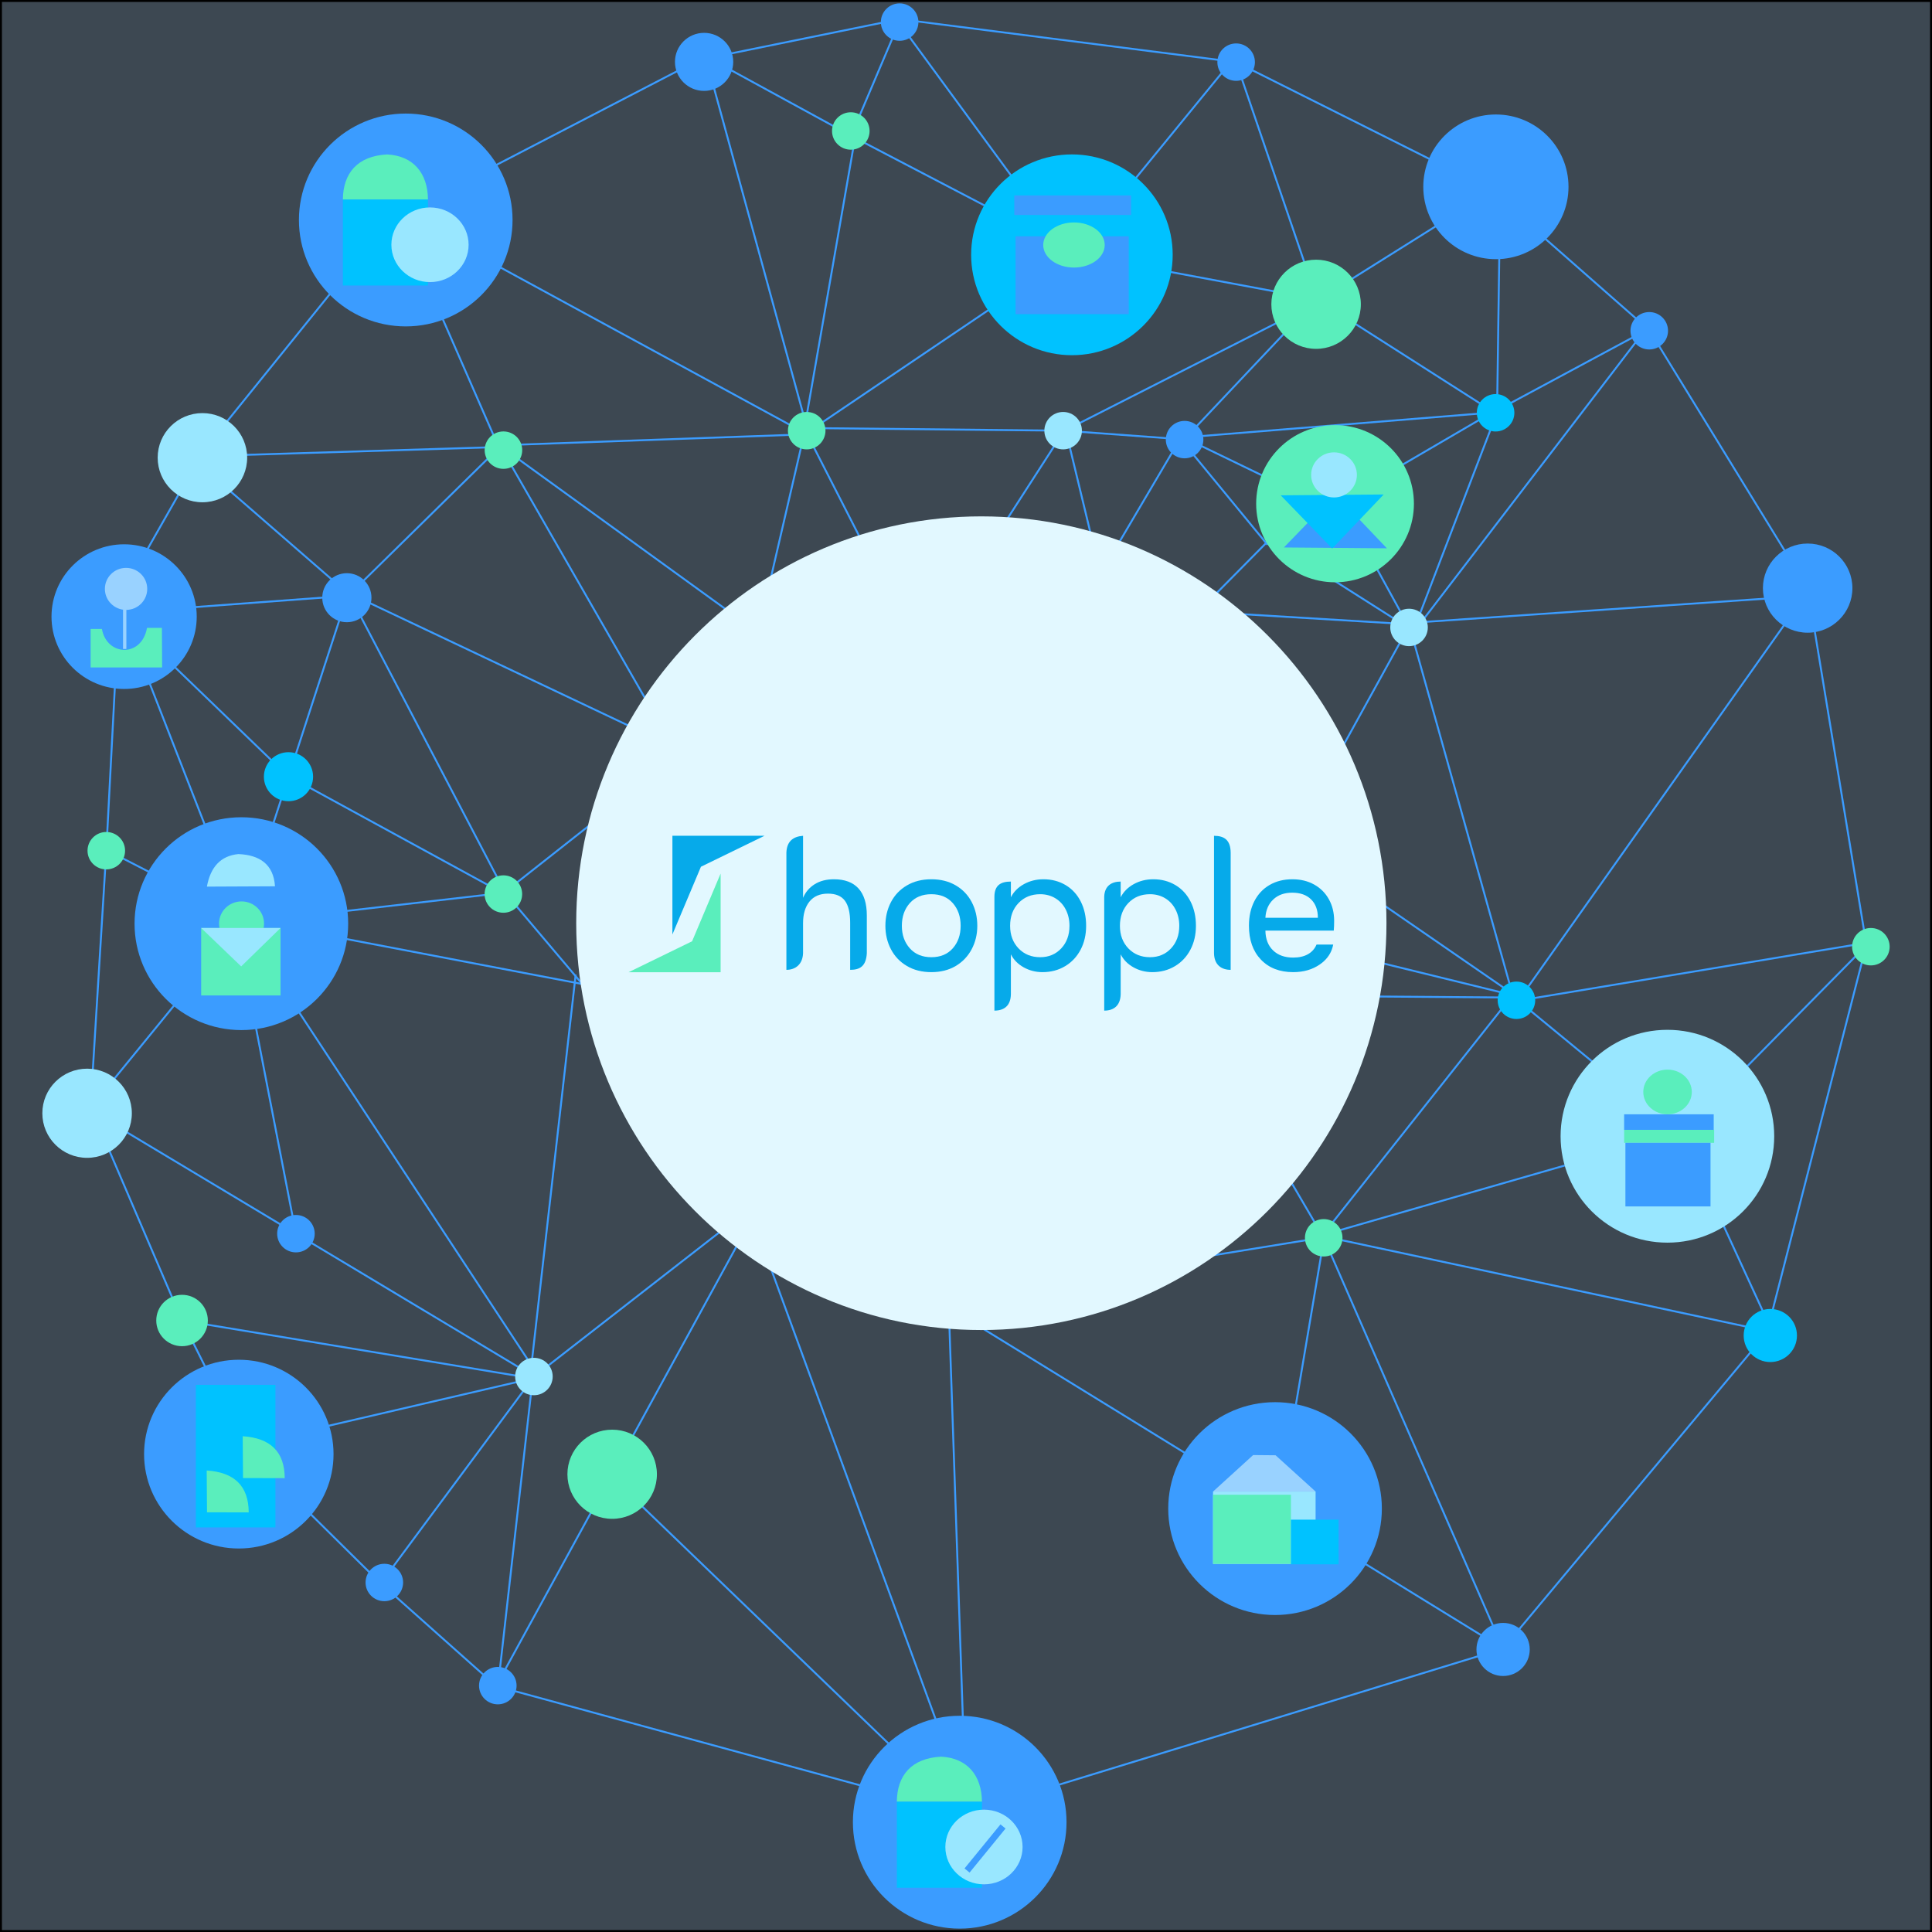
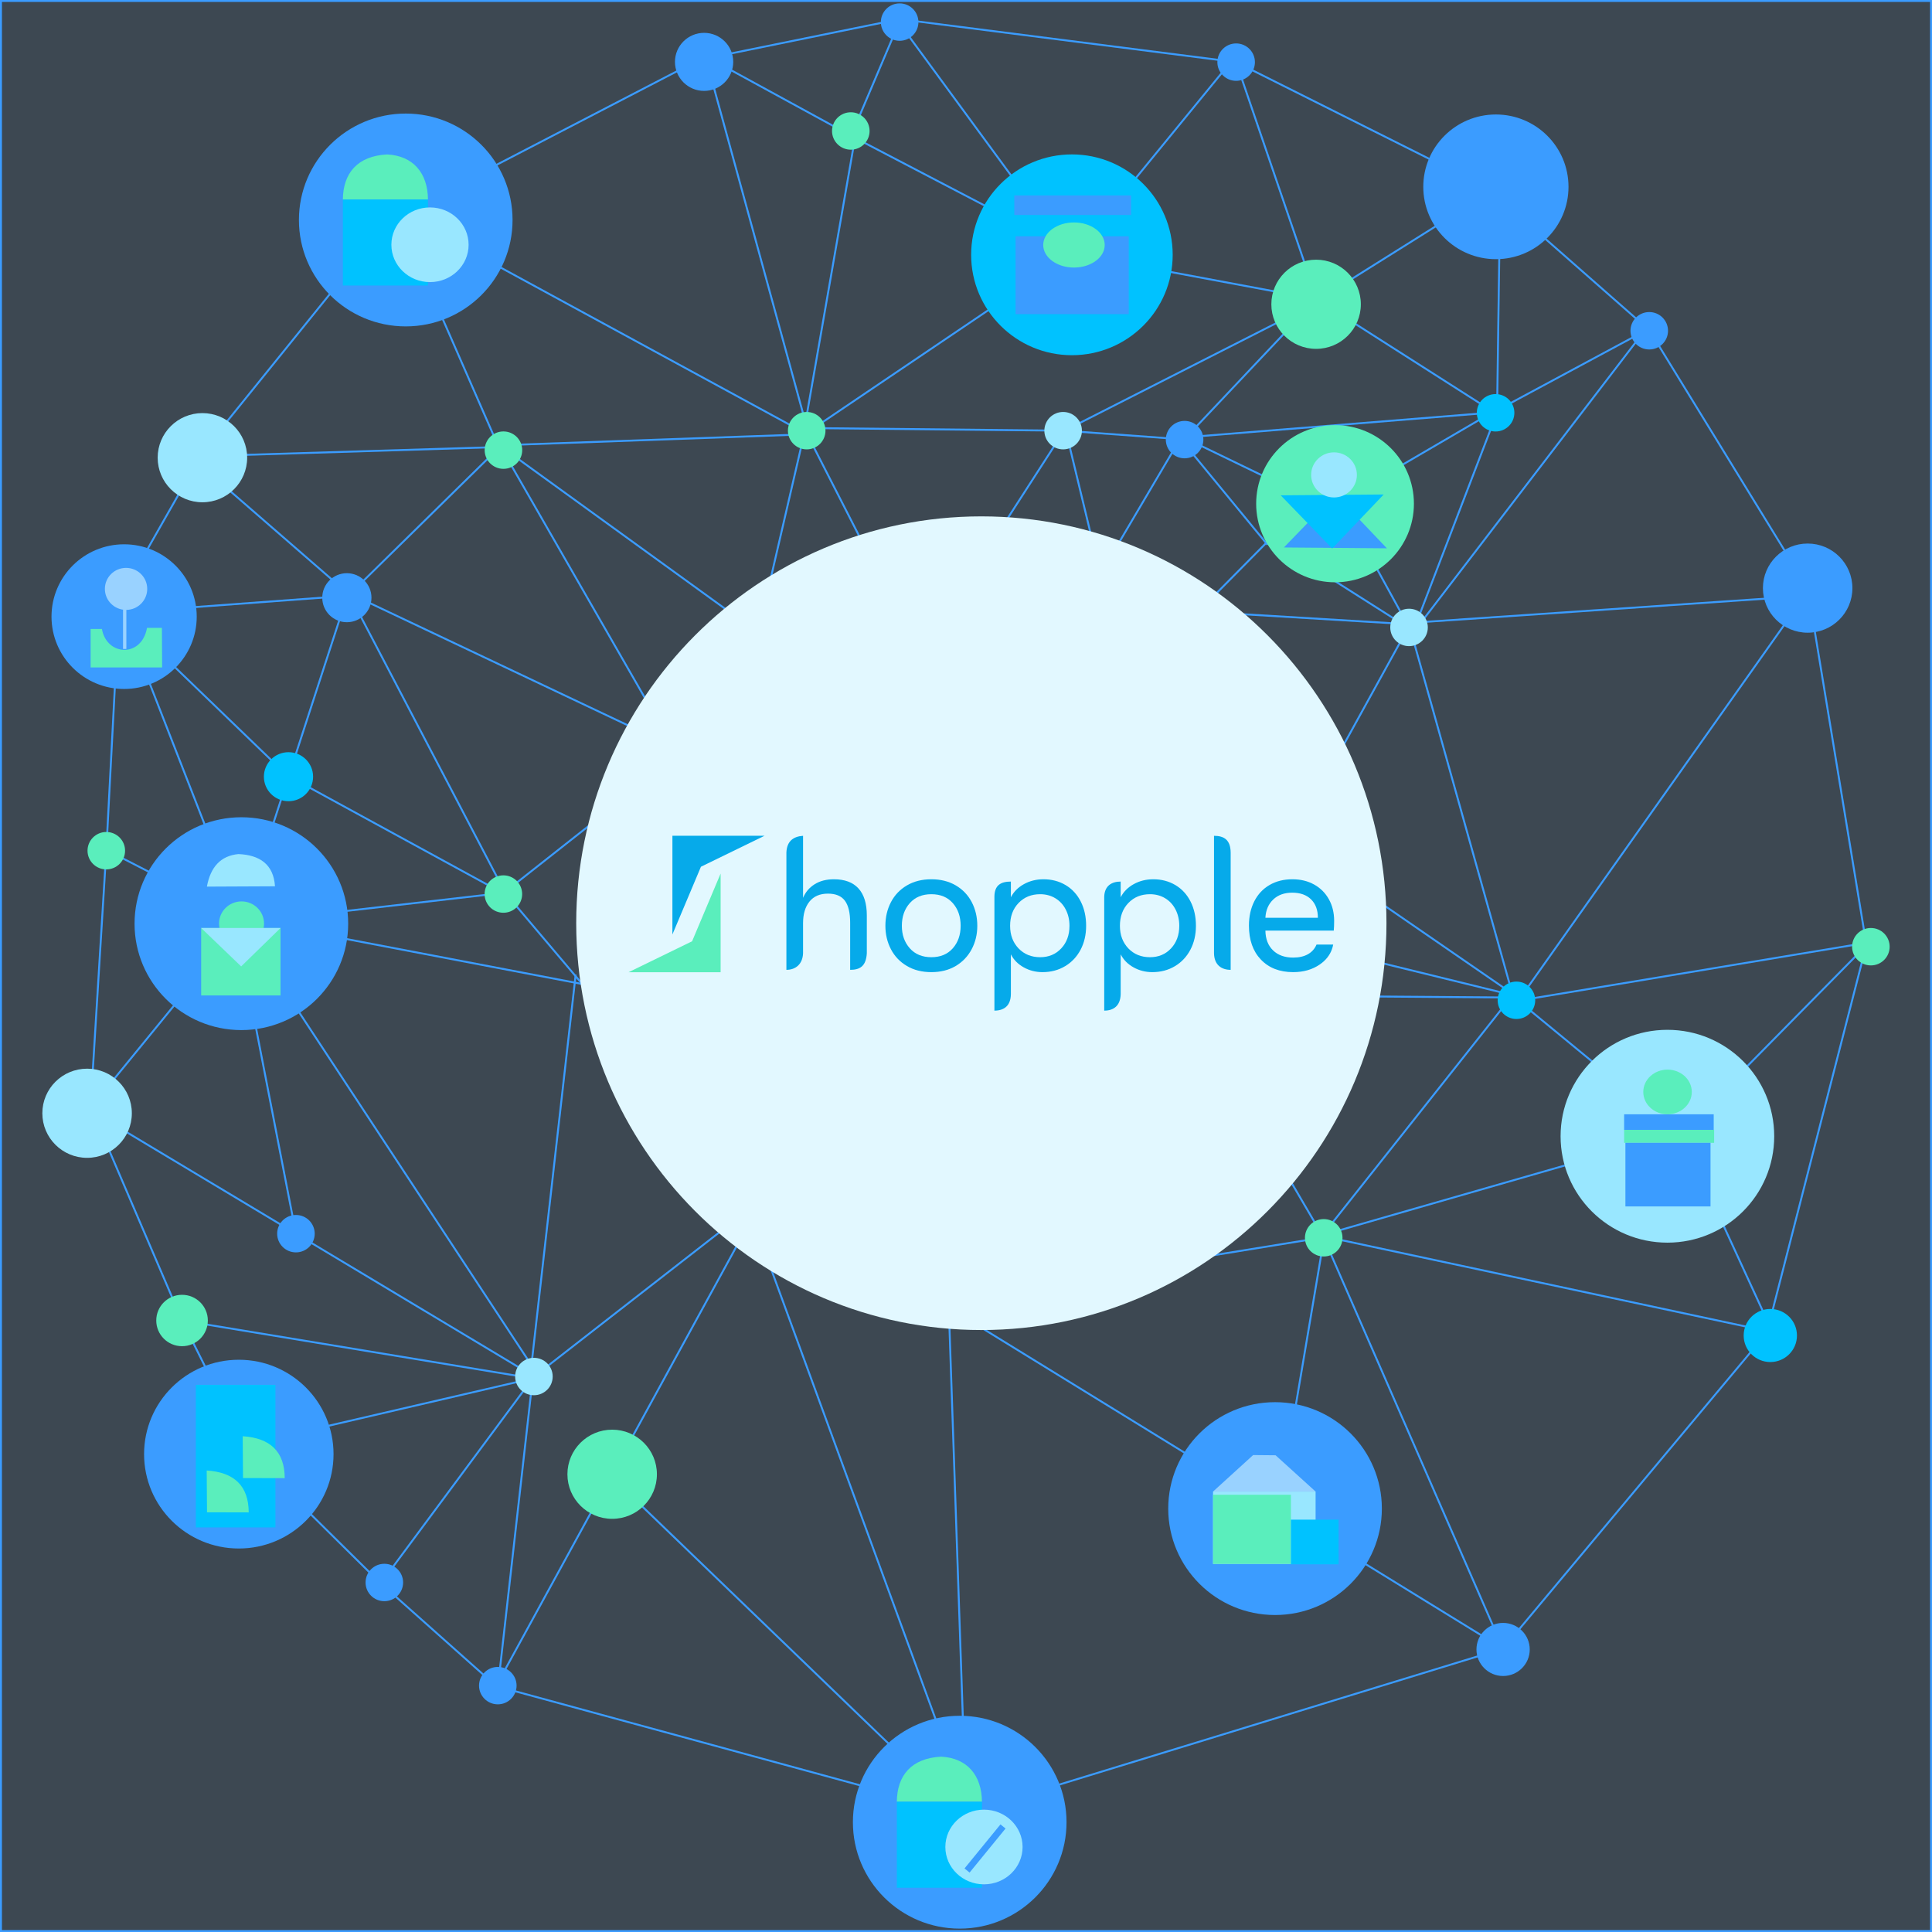
<svg xmlns="http://www.w3.org/2000/svg" xml:space="preserve" width="200.2mm" height="200.2mm" version="1.1" style="shape-rendering:geometricPrecision; text-rendering:geometricPrecision; image-rendering:optimizeQuality; fill-rule:evenodd; clip-rule:evenodd" viewBox="0 0 10078.96 10078.96">
  <defs>
    <style type="text/css">
   
    .str2 {stroke:#3B9CFF;stroke-width:34.1;stroke-miterlimit:22.926}
-     .str0 {stroke:black;stroke-width:10.07;stroke-miterlimit:22.926}
+     .str0 {stroke:#3B9CFF;stroke-width:10.07;stroke-miterlimit:22.926}
    .str1 {stroke:#3B9CFF;stroke-width:10.07;stroke-miterlimit:22.926}
    .fil1 {fill:none}
    .fil4 {fill:#00C2FF}
    .fil9 {fill:#06AAEA}
    .fil2 {fill:#3B9CFF}
    .fil0 {fill:#3D4852}
    .fil5 {fill:#5AEEBC}
    .fil7 {fill:#99D2FF}
    .fil3 {fill:#99E7FF}
    .fil6 {fill:#e2f8ff}
    .fil8 {fill:#06AAEA;fill-rule:nonzero}
   
  </style>
  </defs>
  <g id="Layer_x0020_1">
    <rect class="fil0 str0" x="5.03" y="5.03" width="10068.89" height="10068.89" />
    <polygon class="fil1 str1" points="3644.88,313.07 2030.9,1150.02 1062.95,2348.86 623.38,3121.44 554.55,4437.93 472.41,5774.41 949.71,6888.88 1213.9,7417.25 1595.75,7874.58 1977.6,8251.98 2588.11,8795.89 5030.16,9461.91 7840.75,8600.53 9217.18,6953.26 9736.68,4928.56 9430.3,3068.14 8604.43,1722.79 7760.81,981.29 6448.76,324.16 4692.69,99.93 " />
    <polyline class="fil1 str1" points="2588.11,8795.89 3924.59,6351.61 4936.93,9122.23 5040.1,9458.86 4928.05,6191.78 4949.67,6821.94 7840.75,8600.53 6905.66,6457.35 6495.42,5756.63 " />
    <line class="fil1 str1" x1="3325.18" y1="7834.59" x2="4635.01" y2="9095.58" />
    <polyline class="fil1 str1" points="2600.62,8773.01 2779.05,7190.78 2015.35,8220.88 " />
    <polyline class="fil1 str1" points="1631.28,7457.18 2779.05,7190.79 949.71,6888.88 " />
    <line class="fil1 str1" x1="2732.44" y1="7148.59" x2="559" y2="5845.42" />
    <line class="fil1 str1" x1="1489.21" y1="5172.75" x2="2772.4" y2="7121.96" />
    <line class="fil1 str1" x1="1311.6" y1="5239.35" x2="1543.85" y2="6435.92" />
    <line class="fil1 str1" x1="987.48" y1="5148.33" x2="543.47" y2="5692.24" />
    <line class="fil1 str1" x1="3003.27" y1="5083.94" x2="2772.4" y2="7121.96" />
    <line class="fil1 str1" x1="2821.24" y1="7154.13" x2="3833.58" y2="6366.01" />
    <line class="fil1 str1" x1="1735.63" y1="4885.23" x2="3132.05" y2="5151.64" />
    <line class="fil1 str1" x1="2656.95" y1="4683.21" x2="3080.98" y2="5184.94" />
    <line class="fil1 str1" x1="3176.46" y1="4225.86" x2="2683.61" y2="4614.37" />
    <line class="fil1 str1" x1="1731.2" y1="4760.9" x2="2599.24" y2="4660.99" />
    <line class="fil1 str1" x1="1564.7" y1="4081.57" x2="2581.48" y2="4636.59" />
    <line class="fil1 str1" x1="1839.99" y1="3135.84" x2="2599.25" y2="4587.76" />
    <line class="fil1 str1" x1="1786.71" y1="3184.69" x2="1391.55" y2="4401.28" />
    <line class="fil1 str1" x1="854.29" y1="3424.45" x2="1475.91" y2="4023.86" />
    <line class="fil1 str1" x1="758.83" y1="3508.81" x2="1096.28" y2="4374.63" />
    <line class="fil1 str1" x1="598.98" y1="4456.78" x2="840.97" y2="4581.1" />
    <line class="fil1 str1" x1="958.63" y1="3171.37" x2="1766.73" y2="3111.43" />
    <line class="fil1 str1" x1="1140.67" y1="2509.8" x2="1751.19" y2="3040.39" />
    <line class="fil1 str1" x1="2585.93" y1="2352.18" x2="1835.55" y2="3089.24" />
    <polyline class="fil1 str1" points="2286.23,1610.67 2601.47,2332.2 1231.7,2374.37 " />
    <polyline class="fil1 str1" points="2663.63,2321.09 4211.01,2265.59 2488.25,1328.73 " />
    <line class="fil1 str1" x1="2663.63" y1="2365.49" x2="3822.5" y2="3204.67" />
    <line class="fil1 str1" x1="2648.09" y1="2394.35" x2="3418.45" y2="3735.26" />
    <line class="fil1 str1" x1="1893.28" y1="3129.18" x2="3369.62" y2="3828.5" />
    <line class="fil1 str1" x1="3713.73" y1="418.51" x2="4202.14" y2="2203.44" />
    <line class="fil1 str1" x1="6215.26" y1="6567.18" x2="6892.81" y2="6457.06" />
    <line class="fil1 str1" x1="6939.44" y1="6457.06" x2="9183.91" y2="6936.59" />
    <line class="fil1 str1" x1="8979.67" y1="6368.26" x2="9228.43" y2="6909.42" />
    <line class="fil1 str1" x1="6944.97" y1="6430.42" x2="8219.28" y2="6064.11" />
    <line class="fil1 str1" x1="7866.29" y1="5222.72" x2="6920.54" y2="6417.11" />
    <line class="fil1 str1" x1="7133.66" y1="5198.29" x2="7874.05" y2="5203.85" />
    <line class="fil1 str1" x1="7171.39" y1="5015.14" x2="7864.06" y2="5184.97" />
    <polyline class="fil1 str1" points="7365.64,3311.26 7889.59,5183.87 7190.27,4702.11 " />
    <line class="fil1 str1" x1="9350.37" y1="3200.26" x2="7920.66" y2="5220.51" />
    <line class="fil1 str1" x1="7299.04" y1="3253.54" x2="9314.85" y2="3115.9" />
    <line class="fil1 str1" x1="7321.24" y1="3320.14" x2="6961.59" y2="3972.84" />
    <line class="fil1 str1" x1="6344.42" y1="3195.82" x2="7299.04" y2="3253.54" />
    <line class="fil1 str1" x1="6666.78" y1="2770.46" x2="6284.92" y2="3156.75" />
    <line class="fil1 str1" x1="9714.46" y1="4954.1" x2="9112.83" y2="5564.62" />
    <polyline class="fil1 str1" points="9696.71,4925.24 7920.66,5220.51 8322.49,5551.3 " />
    <line class="fil1 str1" x1="8537.79" y1="1779.42" x2="7414.81" y2="3245.64" />
    <line class="fil1 str1" x1="7796.3" y1="2187.91" x2="7365.64" y2="3311.26" />
    <line class="fil1 str1" x1="6908.27" y1="2996.01" x2="7276.81" y2="3230.23" />
    <line class="fil1 str1" x1="7156.92" y1="2919.42" x2="7320.1" y2="3216.91" />
    <line class="fil1 str1" x1="7751.89" y1="2170.15" x2="7303.44" y2="2432.11" />
    <line class="fil1 str1" x1="8540.01" y1="1748.34" x2="7858.45" y2="2114.64" />
    <line class="fil1 str1" x1="6203.39" y1="2344.42" x2="6612.27" y2="2841.76" />
    <line class="fil1 str1" x1="6216.71" y1="2302.24" x2="6629.64" y2="2502.05" />
    <line class="fil1 str1" x1="6230.02" y1="2277.82" x2="7768.52" y2="2153.5" />
    <line class="fil1 str1" x1="6147.88" y1="2304.46" x2="5819.31" y2="2861.69" />
    <line class="fil1 str1" x1="5575.11" y1="2308.9" x2="5714.97" y2="2888.34" />
    <line class="fil1 str1" x1="5512.94" y1="2306.68" x2="5226.56" y2="2750.69" />
    <polyline class="fil1 str1" points="4245.29,2233.42 5546.24,2246.74 5603.96,2264.5 " />
    <line class="fil1 str1" x1="5627.26" y1="2252.29" x2="6127.89" y2="2288.92" />
    <line class="fil1 str1" x1="5615.06" y1="2215.66" x2="6720.65" y2="1653.99" />
    <line class="fil1 str1" x1="6214.47" y1="2253.4" x2="6776.15" y2="1658.43" />
    <line class="fil1 str1" x1="7559.81" y1="1136.71" x2="7018.12" y2="1476.38" />
    <line class="fil1 str1" x1="6045.72" y1="1407.56" x2="6676.22" y2="1525.23" />
    <line class="fil1 str1" x1="6448.76" y1="324.16" x2="6836.06" y2="1460.84" />
    <line class="fil1 str1" x1="6405.37" y1="341.94" x2="5908.08" y2="950.24" />
    <line class="fil1 str1" x1="4713.69" y1="151.01" x2="5313.11" y2="967.99" />
    <polyline class="fil1 str1" points="4202.14,2203.44 4460.6,719.34 5166.58,1087.87 " />
    <line class="fil1 str1" x1="3736.87" y1="324.17" x2="4460.6" y2="719.34" />
    <line class="fil1 str1" x1="4678.16" y1="146.56" x2="4467.26" y2="643.86" />
    <line class="fil1 str1" x1="4245.29" y1="2233.42" x2="5224.3" y2="1571.83" />
    <line class="fil1 str1" x1="7821.73" y1="1318.75" x2="7810.64" y2="2100.21" />
    <line class="fil1 str1" x1="7042.5" y1="1671.74" x2="7735.15" y2="2113.53" />
    <line class="fil1 str1" x1="4191.93" y1="2277.81" x2="3998.78" y2="3112.55" />
    <line class="fil1 str1" x1="4211.01" y1="2265.59" x2="4542.7" y2="2914.97" />
    <ellipse class="fil2" cx="5006.68" cy="9506.15" rx="557.23" ry="555.18" />
    <ellipse class="fil2" cx="2116.68" cy="1147.59" rx="557.23" ry="555.18" />
    <ellipse class="fil2" cx="6651.71" cy="7870.1" rx="557.23" ry="555.18" />
    <ellipse class="fil3" cx="8698.58" cy="5927.56" rx="557.23" ry="555.18" />
    <ellipse class="fil2" cx="1259.18" cy="4818.64" rx="557.23" ry="555.18" />
    <ellipse class="fil4" cx="5592.03" cy="1329.3" rx="525.72" ry="523.77" />
    <ellipse class="fil2" cx="1245.82" cy="7585.96" rx="494.2" ry="492.37" />
    <ellipse class="fil5" cx="3193.57" cy="7690.97" rx="233.44" ry="232.58" />
    <ellipse class="fil5" cx="6865.87" cy="1587.37" rx="233.44" ry="232.58" />
    <ellipse class="fil2" cx="8603.9" cy="1725.53" rx="97.95" ry="97.59" />
    <ellipse class="fil2" cx="6179.86" cy="2293.37" rx="97.95" ry="97.59" />
    <ellipse class="fil3" cx="5546.24" cy="2246.74" rx="97.95" ry="97.59" />
    <ellipse class="fil5" cx="4208.44" cy="2246.76" rx="97.95" ry="97.59" />
    <ellipse class="fil5" cx="2626.37" cy="2348.31" rx="97.95" ry="97.59" />
    <ellipse class="fil5" cx="2626.07" cy="4664.11" rx="97.95" ry="97.59" />
    <ellipse class="fil5" cx="554.55" cy="4437.93" rx="97.95" ry="97.59" />
    <ellipse class="fil3" cx="2785.36" cy="7181.1" rx="97.95" ry="97.59" />
    <ellipse class="fil2" cx="1543.85" cy="6435.92" rx="97.95" ry="97.59" />
    <ellipse class="fil5" cx="949.71" cy="6888.88" rx="134.55" ry="134.05" />
    <ellipse class="fil2" cx="2005.02" cy="8255.61" rx="97.95" ry="97.59" />
    <ellipse class="fil2" cx="2596.99" cy="8793.67" rx="97.95" ry="97.59" />
    <ellipse class="fil2" cx="4693.29" cy="115.23" rx="97.95" ry="97.59" />
    <ellipse class="fil2" cx="6448.76" cy="324.16" rx="97.95" ry="97.59" />
    <ellipse class="fil2" cx="3673.16" cy="322.8" rx="152" ry="151.44" />
    <ellipse class="fil5" cx="4438.53" cy="683.28" rx="97.95" ry="97.59" />
    <ellipse class="fil5" cx="9760.09" cy="4938.82" rx="97.95" ry="97.59" />
    <ellipse class="fil4" cx="7911.03" cy="5218.37" rx="97.95" ry="97.59" />
    <ellipse class="fil3" cx="7350.76" cy="3273.22" rx="97.95" ry="97.59" />
    <ellipse class="fil4" cx="7802.29" cy="2153.46" rx="97.95" ry="97.59" />
    <ellipse class="fil2" cx="7841.46" cy="8604.97" rx="138.99" ry="138.48" />
    <ellipse class="fil4" cx="9235.49" cy="6967.13" rx="138.99" ry="138.48" />
    <ellipse class="fil2" cx="1809.54" cy="3118.16" rx="128.36" ry="127.89" />
    <ellipse class="fil4" cx="1505.02" cy="4051.94" rx="128.36" ry="127.89" />
    <ellipse class="fil2" cx="7803.85" cy="974.64" rx="378.8" ry="377.4" />
    <ellipse class="fil2" cx="647.49" cy="3216.89" rx="378.8" ry="377.4" />
    <ellipse class="fil5" cx="6964.71" cy="2627.76" rx="411.5" ry="409.98" />
    <ellipse class="fil2" cx="9430.3" cy="3068.14" rx="233.44" ry="232.58" />
    <ellipse class="fil3" cx="454.35" cy="5807.7" rx="233.44" ry="232.58" />
    <ellipse class="fil3" cx="1055.98" cy="2387.69" rx="233.44" ry="232.58" />
    <ellipse class="fil6" cx="5119.51" cy="4816.2" rx="2113.49" ry="2122.37" />
    <g id="_2807515316528">
      <path class="fil5" d="M4909.56 9164.26c-154.92,8.08 -229.7,97.76 -230.89,235.33l444.02 0c-1.03,-138.24 -77.22,-228.44 -213.13,-235.33z" />
      <rect class="fil4" x="4678.67" y="9399.59" width="444.02" height="448.45" />
      <ellipse class="fil3" cx="5133.22" cy="9635.47" rx="201.47" ry="194.81" />
      <line class="fil1 str2" x1="5232.57" y1="9528.35" x2="5044.98" y2="9758.13" />
    </g>
    <g id="_2807515318736">
      <path class="fil5" d="M2019.56 805.7c-154.92,8.08 -229.7,97.76 -230.89,235.33l444.02 0c-1.03,-138.24 -77.22,-228.44 -213.13,-235.33z" />
      <rect class="fil4" x="1788.67" y="1041.02" width="444.02" height="448.45" />
      <ellipse class="fil3" cx="2243.22" cy="1276.91" rx="201.47" ry="194.81" />
      <line class="fil1" x1="2342.57" y1="1169.79" x2="2154.98" y2="1399.57" />
    </g>
    <line class="fil1 str1" x1="6901.67" y1="6492.74" x2="6741.83" y2="7438.48" />
    <polygon class="fil2" points="6966.56,2578.52 6697.93,2856.01 7235.19,2860.47 " />
    <polygon class="fil4" points="6949.91,2861.58 6681.29,2584.08 7218.54,2579.63 " />
    <ellipse class="fil3" cx="6959.35" cy="2477.5" rx="119.33" ry="117.66" />
    <rect class="fil2" x="8472.84" y="5813.14" width="467.32" height="81.03" />
    <rect class="fil5" x="8472.84" y="5894.17" width="469.54" height="67.71" />
    <rect class="fil3" x="6328.25" y="7781.21" width="535.03" height="377.41" />
    <rect class="fil2" x="8479.5" y="5961.88" width="444.01" height="331.89" />
    <ellipse class="fil5" cx="8699.28" cy="5696.57" rx="126.54" ry="116.56" />
    <rect class="fil5" x="6328.25" y="7797.85" width="406.27" height="360.76" />
    <rect class="fil4" x="6734.51" y="7927.73" width="248.65" height="233.11" />
    <polygon class="fil7" points="6537.47,7590.83 6328.25,7781.21 6863.28,7781.21 6654.59,7591.95 " />
    <rect class="fil4" x="1021.7" y="7224.5" width="415.15" height="743.72" />
    <path class="fil5" d="M1297.54 7889.97l-217.57 -0.55 -1.67 -218.12c144.05,9.25 218.76,80.67 219.23,218.68z" />
    <path class="fil5" d="M1485.4 7711.24l-217.57 -0.55 -1.67 -218.12c144.05,9.25 218.76,80.67 219.23,218.68z" />
    <rect class="fil5" x="1049.44" y="4841.26" width="414.04" height="351.88" />
    <ellipse class="fil5" cx="1260.06" cy="4817.96" rx="117.38" ry="115.44" />
    <polygon class="fil3" points="1463.49,4841.26 1049.44,4841.26 1258.13,5041.63 " />
    <path class="fil3" d="M1243.69 4455.54c-91.38,8.79 -145.43,66.33 -164.28,169.83l355.21 -1.66c-7.52,-115.66 -80.9,-163.51 -190.93,-168.17z" />
    <ellipse class="fil7" cx="657.6" cy="3072.19" rx="110.45" ry="109.62" />
    <rect class="fil7" x="641.91" y="3180.71" width="17.35" height="204.79" />
    <path class="fil5" d="M472.78 3281.15l0 200.92 372.97 0 -1.11 -206.47 -77.7 0c-28.23,156.74 -210.48,147.1 -235.33,5.55l-58.83 0z" />
    <rect class="fil2" x="5291.4" y="1019.48" width="609.41" height="102.12" />
    <rect class="fil2" x="5298.04" y="1232.61" width="590.54" height="406.27" />
    <ellipse class="fil5" cx="5602.75" cy="1278.12" rx="160.4" ry="117.67" />
    <g id="_2807515300688">
      <path class="fil8" d="M4350.26 4587.02c56.61,0 99.4,15.98 128.36,47.95 28.97,31.96 43.46,78.92 43.46,140.85l0 196.98c-3.84,67.13 -35.16,86.77 -86.91,86.72l0 -245.74c0,-51.95 -9.16,-90.24 -27.47,-114.88 -18.32,-24.64 -47.79,-36.96 -88.41,-36.96 -41.96,0 -74.09,13.82 -96.4,41.46 -22.31,27.64 -33.46,65.1 -33.46,112.38l0 157.23c-2.15,57.6 -39.65,86.57 -86.91,86.52l0 -612.18c2.4,-57.76 34.4,-83.51 86.91,-87.09l0 323.66c12.65,-29.97 32.79,-53.61 60.43,-70.92 27.64,-17.32 61.1,-25.97 100.4,-25.97z" />
      <path class="fil8" d="M4858.71 5071.51c-48.62,0 -91.07,-10.66 -127.37,-31.97 -36.29,-21.31 -64.1,-50.45 -83.41,-87.41 -19.32,-36.96 -28.97,-77.75 -28.97,-122.37 0,-45.28 9.66,-86.42 28.97,-123.37 19.31,-36.96 47.12,-66.1 83.41,-87.41 36.29,-21.31 78.75,-31.96 127.37,-31.96 48.62,0 91.08,10.65 127.37,31.96 36.29,21.31 64.1,50.45 83.41,87.41 19.31,36.96 28.97,78.09 28.97,123.37 0,44.62 -9.82,85.41 -29.47,122.37 -19.64,36.96 -47.45,66.1 -83.42,87.41 -35.96,21.31 -78.25,31.97 -126.87,31.97zm0 -77.92c47.29,0 84.58,-15.48 111.89,-46.45 27.31,-30.97 40.96,-70.09 40.96,-117.37 0,-47.95 -13.65,-87.41 -40.96,-118.38 -27.3,-30.97 -64.6,-46.45 -111.89,-46.45 -47.28,0 -84.74,15.48 -112.38,46.45 -27.63,30.97 -41.46,70.43 -41.46,118.38 0,47.28 13.82,86.41 41.46,117.37 27.64,30.97 65.1,46.45 112.38,46.45z" />
      <path class="fil8" d="M5443.43 4587.02c43.29,0 81.92,10.15 115.88,30.47 33.96,20.31 60.27,48.94 78.91,85.91 18.65,36.96 27.97,79.08 27.97,126.37 0,46.61 -9.66,88.24 -28.97,124.86 -19.32,36.63 -46.29,65.27 -80.92,85.91 -34.63,20.65 -73.92,30.97 -117.88,30.97 -35.29,0 -67.92,-8.33 -97.89,-24.97 -29.97,-16.65 -52.28,-39.3 -66.93,-67.93l0 207.35c-0.61,60.81 -35.19,86.14 -85.91,86.34l0 -593.51c0.16,-61.53 33.75,-79.57 85.91,-79.79l0 81.92c14.66,-28.64 37.3,-51.45 67.93,-68.43 30.63,-16.98 64.6,-25.47 101.89,-25.47zm-16.98 406.57c44.63,0 81.25,-15.32 109.89,-45.95 28.64,-30.63 42.95,-69.92 42.95,-117.87 0,-31.3 -6.49,-59.61 -19.48,-84.91 -12.98,-25.31 -31.13,-44.96 -54.44,-58.94 -23.31,-13.99 -49.61,-20.98 -78.92,-20.98 -45.95,0 -83.58,15.31 -112.88,45.95 -29.31,30.63 -43.96,70.26 -43.96,118.88 0,47.95 14.65,87.24 43.96,117.87 29.3,30.63 66.93,45.95 112.88,45.95z" />
      <path class="fil8" d="M6016.25 4587.02c43.29,0 81.92,10.15 115.88,30.47 33.96,20.31 60.27,48.94 78.92,85.91 18.65,36.96 27.97,79.08 27.97,126.37 0,46.61 -9.66,88.24 -28.97,124.86 -19.31,36.63 -46.29,65.27 -80.92,85.91 -34.63,20.65 -73.92,30.97 -117.87,30.97 -35.3,0 -67.93,-8.33 -97.9,-24.97 -29.97,-16.65 -52.28,-39.3 -66.93,-67.93l0 207.11c-1.19,61.06 -36.73,86.67 -85.91,86.58l0 -593.76c1.66,-58.09 39.71,-79.55 85.91,-79.53l0 81.92c14.65,-28.64 37.3,-51.45 67.93,-68.43 30.63,-16.98 64.6,-25.47 101.89,-25.47zm-16.98 406.57c44.62,0 81.25,-15.32 109.89,-45.95 28.63,-30.63 42.95,-69.92 42.95,-117.87 0,-31.3 -6.49,-59.61 -19.48,-84.91 -12.98,-25.31 -31.13,-44.96 -54.44,-58.94 -23.31,-13.99 -49.61,-20.98 -78.91,-20.98 -45.95,0 -83.58,15.31 -112.88,45.95 -29.3,30.63 -43.96,70.26 -43.96,118.88 0,47.95 14.66,87.24 43.96,117.87 29.3,30.63 66.93,45.95 112.88,45.95z" />
      <path class="fil8" d="M6333.32 4360.25c52.32,0.1 86.06,21 86.9,87.23l0 612.04c-48.91,0.05 -85.9,-26.55 -86.9,-86.62l0 -612.65z" />
      <path class="fil8" d="M6960.07 4803.79c0,19.98 -0.67,36.96 -2,50.94l-356.63 0c0.67,43.96 13.99,78.42 39.96,103.39 25.97,24.98 60.93,37.46 104.89,37.46 30.63,0 56.28,-5.83 76.92,-17.48 20.64,-11.66 35.63,-28.47 44.95,-50.45l86.91 0c-6.35,33.87 -22.38,62.69 -48.07,86.47 -0.06,0.05 -0.11,0.11 -0.17,0.16 -6.59,6.08 -13.82,11.84 -21.69,17.26 -38.62,26.64 -84.91,39.96 -138.85,39.96 -70.59,0 -126.7,-21.81 -168.32,-65.43 -41.63,-43.62 -62.44,-102.72 -62.44,-177.31 0,-47.95 9.33,-90.24 27.97,-126.87 18.65,-36.63 45.12,-64.93 79.42,-84.91 34.29,-19.98 74.09,-29.97 119.38,-29.97 42.62,0 80.42,9.15 113.38,27.47 32.97,18.32 58.61,43.96 76.92,76.92 18.32,32.97 27.47,70.43 27.47,112.38zm-84.91 -15.98c0,-40.62 -11.82,-72.59 -35.46,-95.9 -23.65,-23.31 -56.44,-34.96 -98.4,-34.96 -41.29,0 -74.42,11.99 -99.4,35.96 -24.98,23.98 -38.46,55.61 -40.46,94.9l273.72 0z" />
      <g>
        <polygon class="fil9" points="3988.31,4360.1 3507.9,4360.1 3507.84,4874.96 3656.69,4521.66 " />
        <polygon class="fil5" points="3278.95,5072 3759.36,5072 3759.42,4557.13 3610.57,4910.44 " />
      </g>
    </g>
    <ellipse class="fil5" cx="6905.66" cy="6457.35" rx="97.95" ry="97.59" />
  </g>
</svg>
